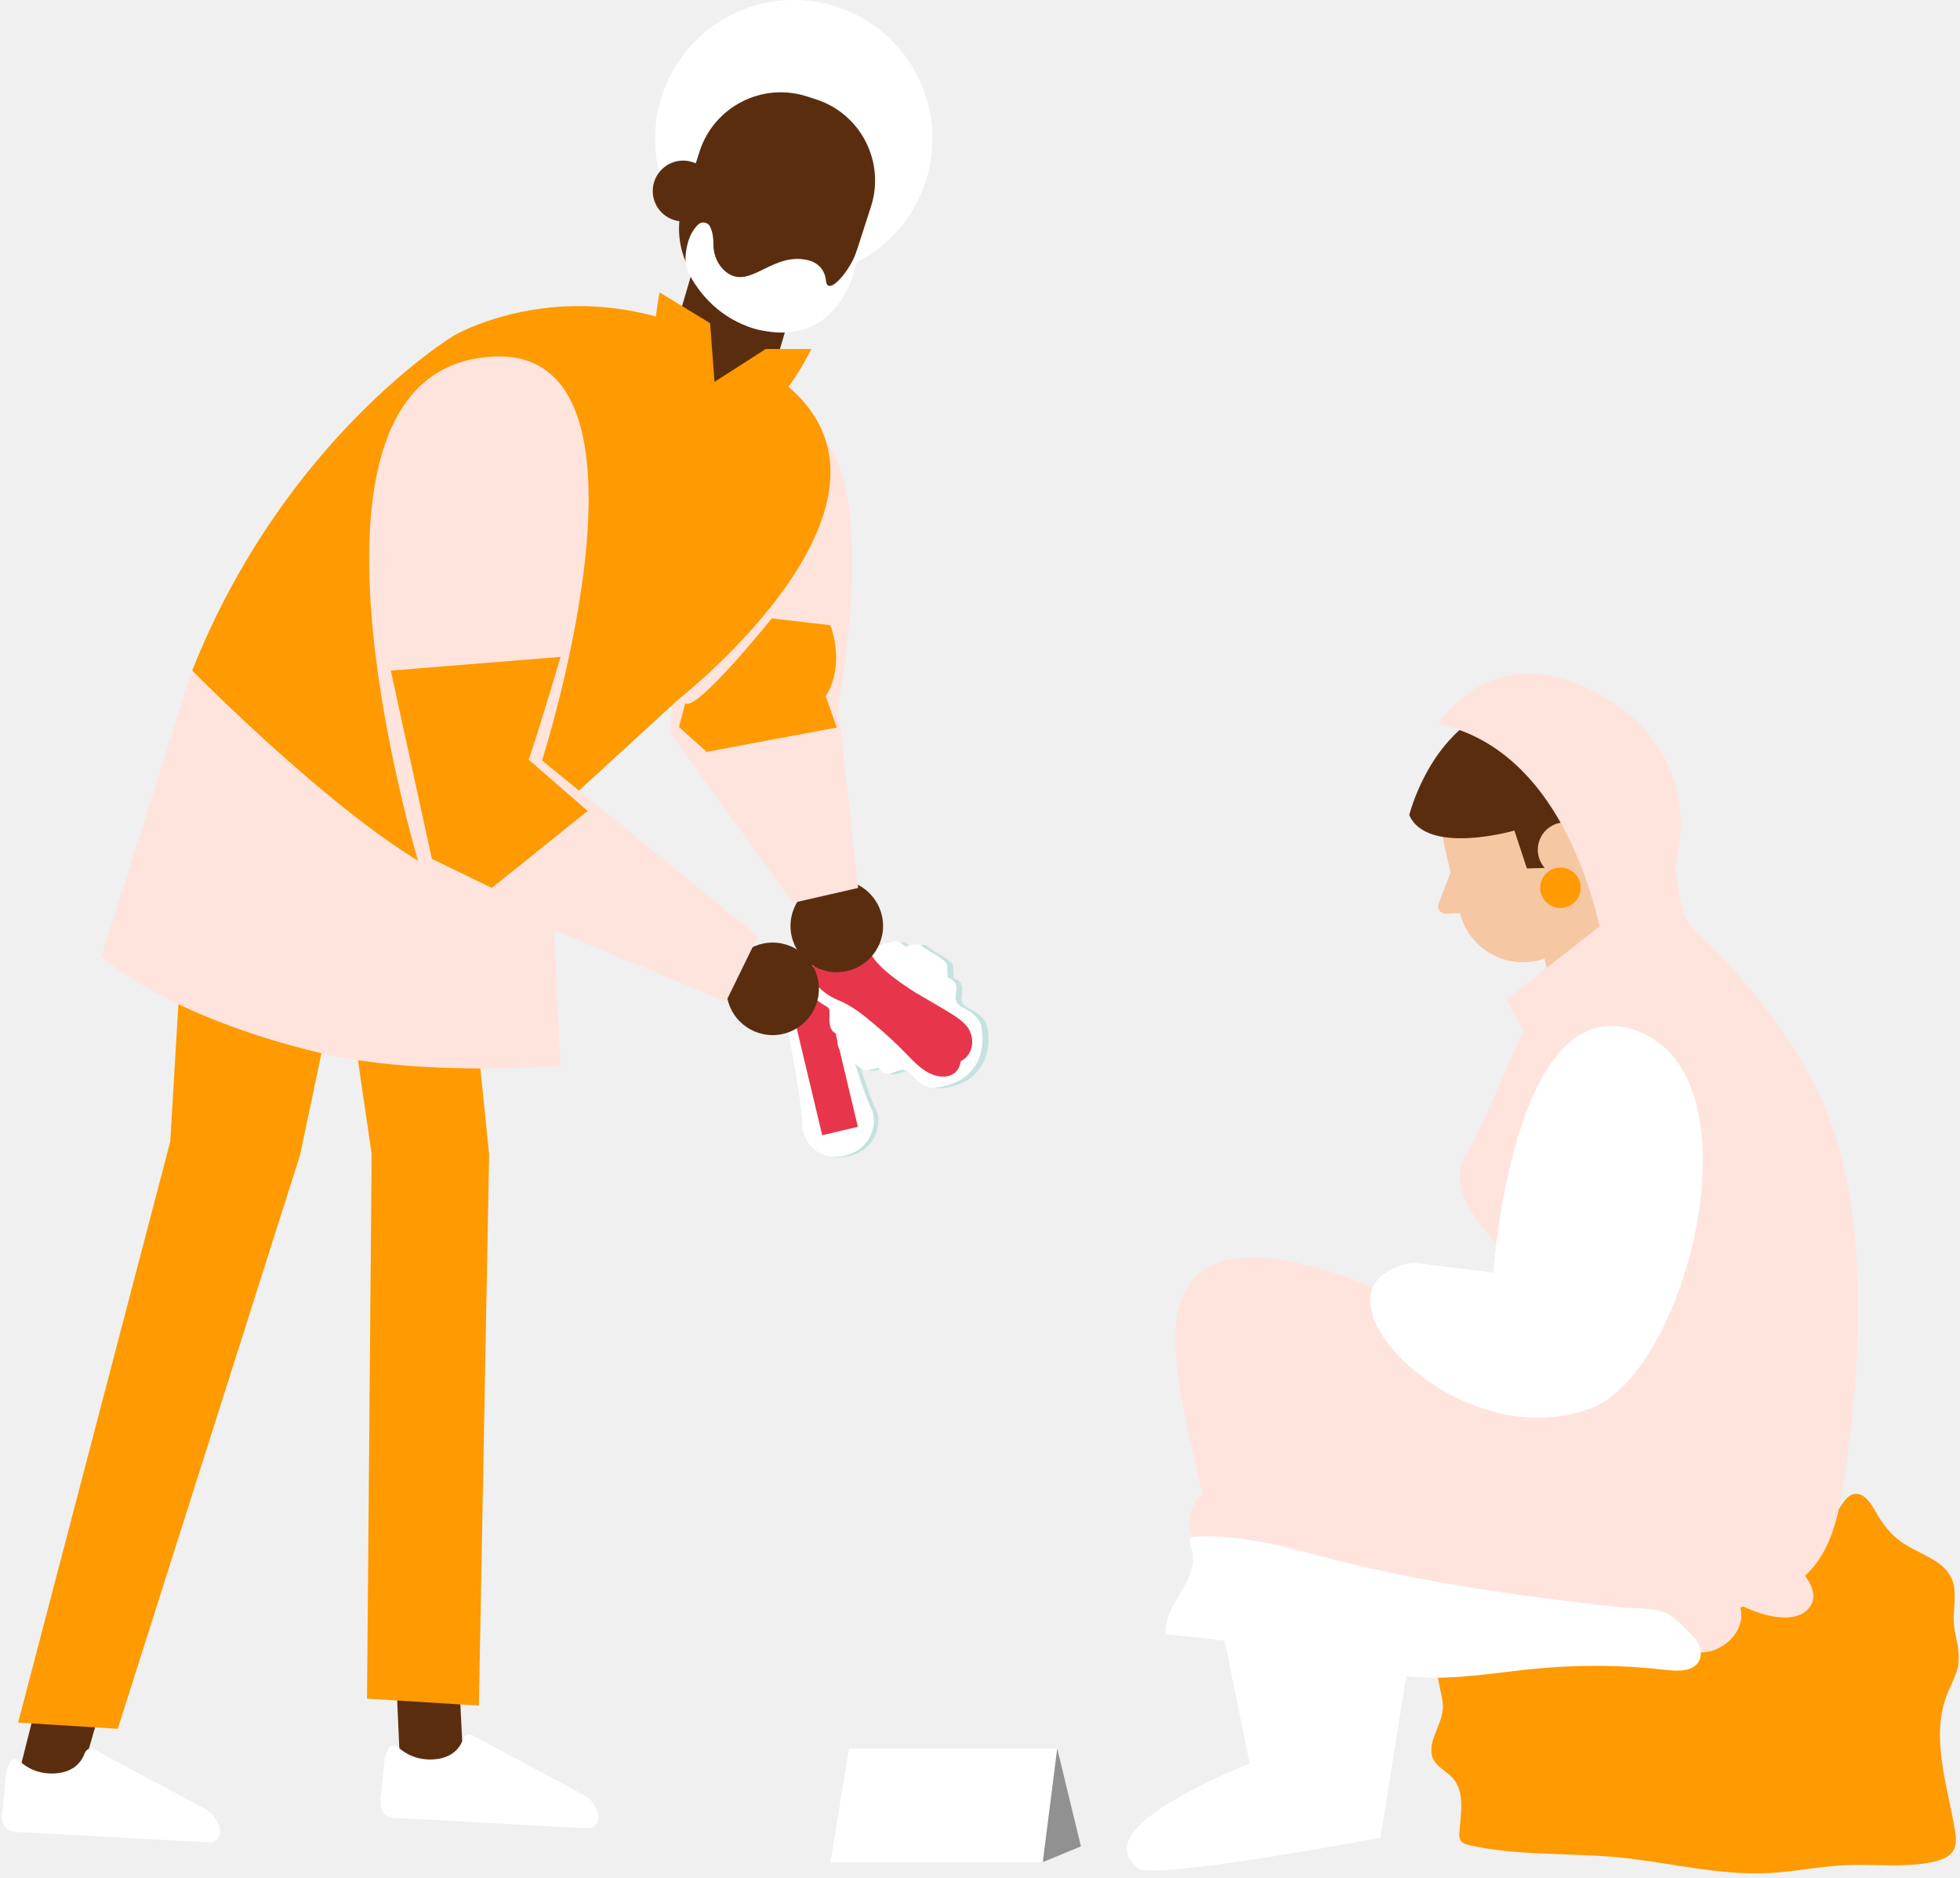
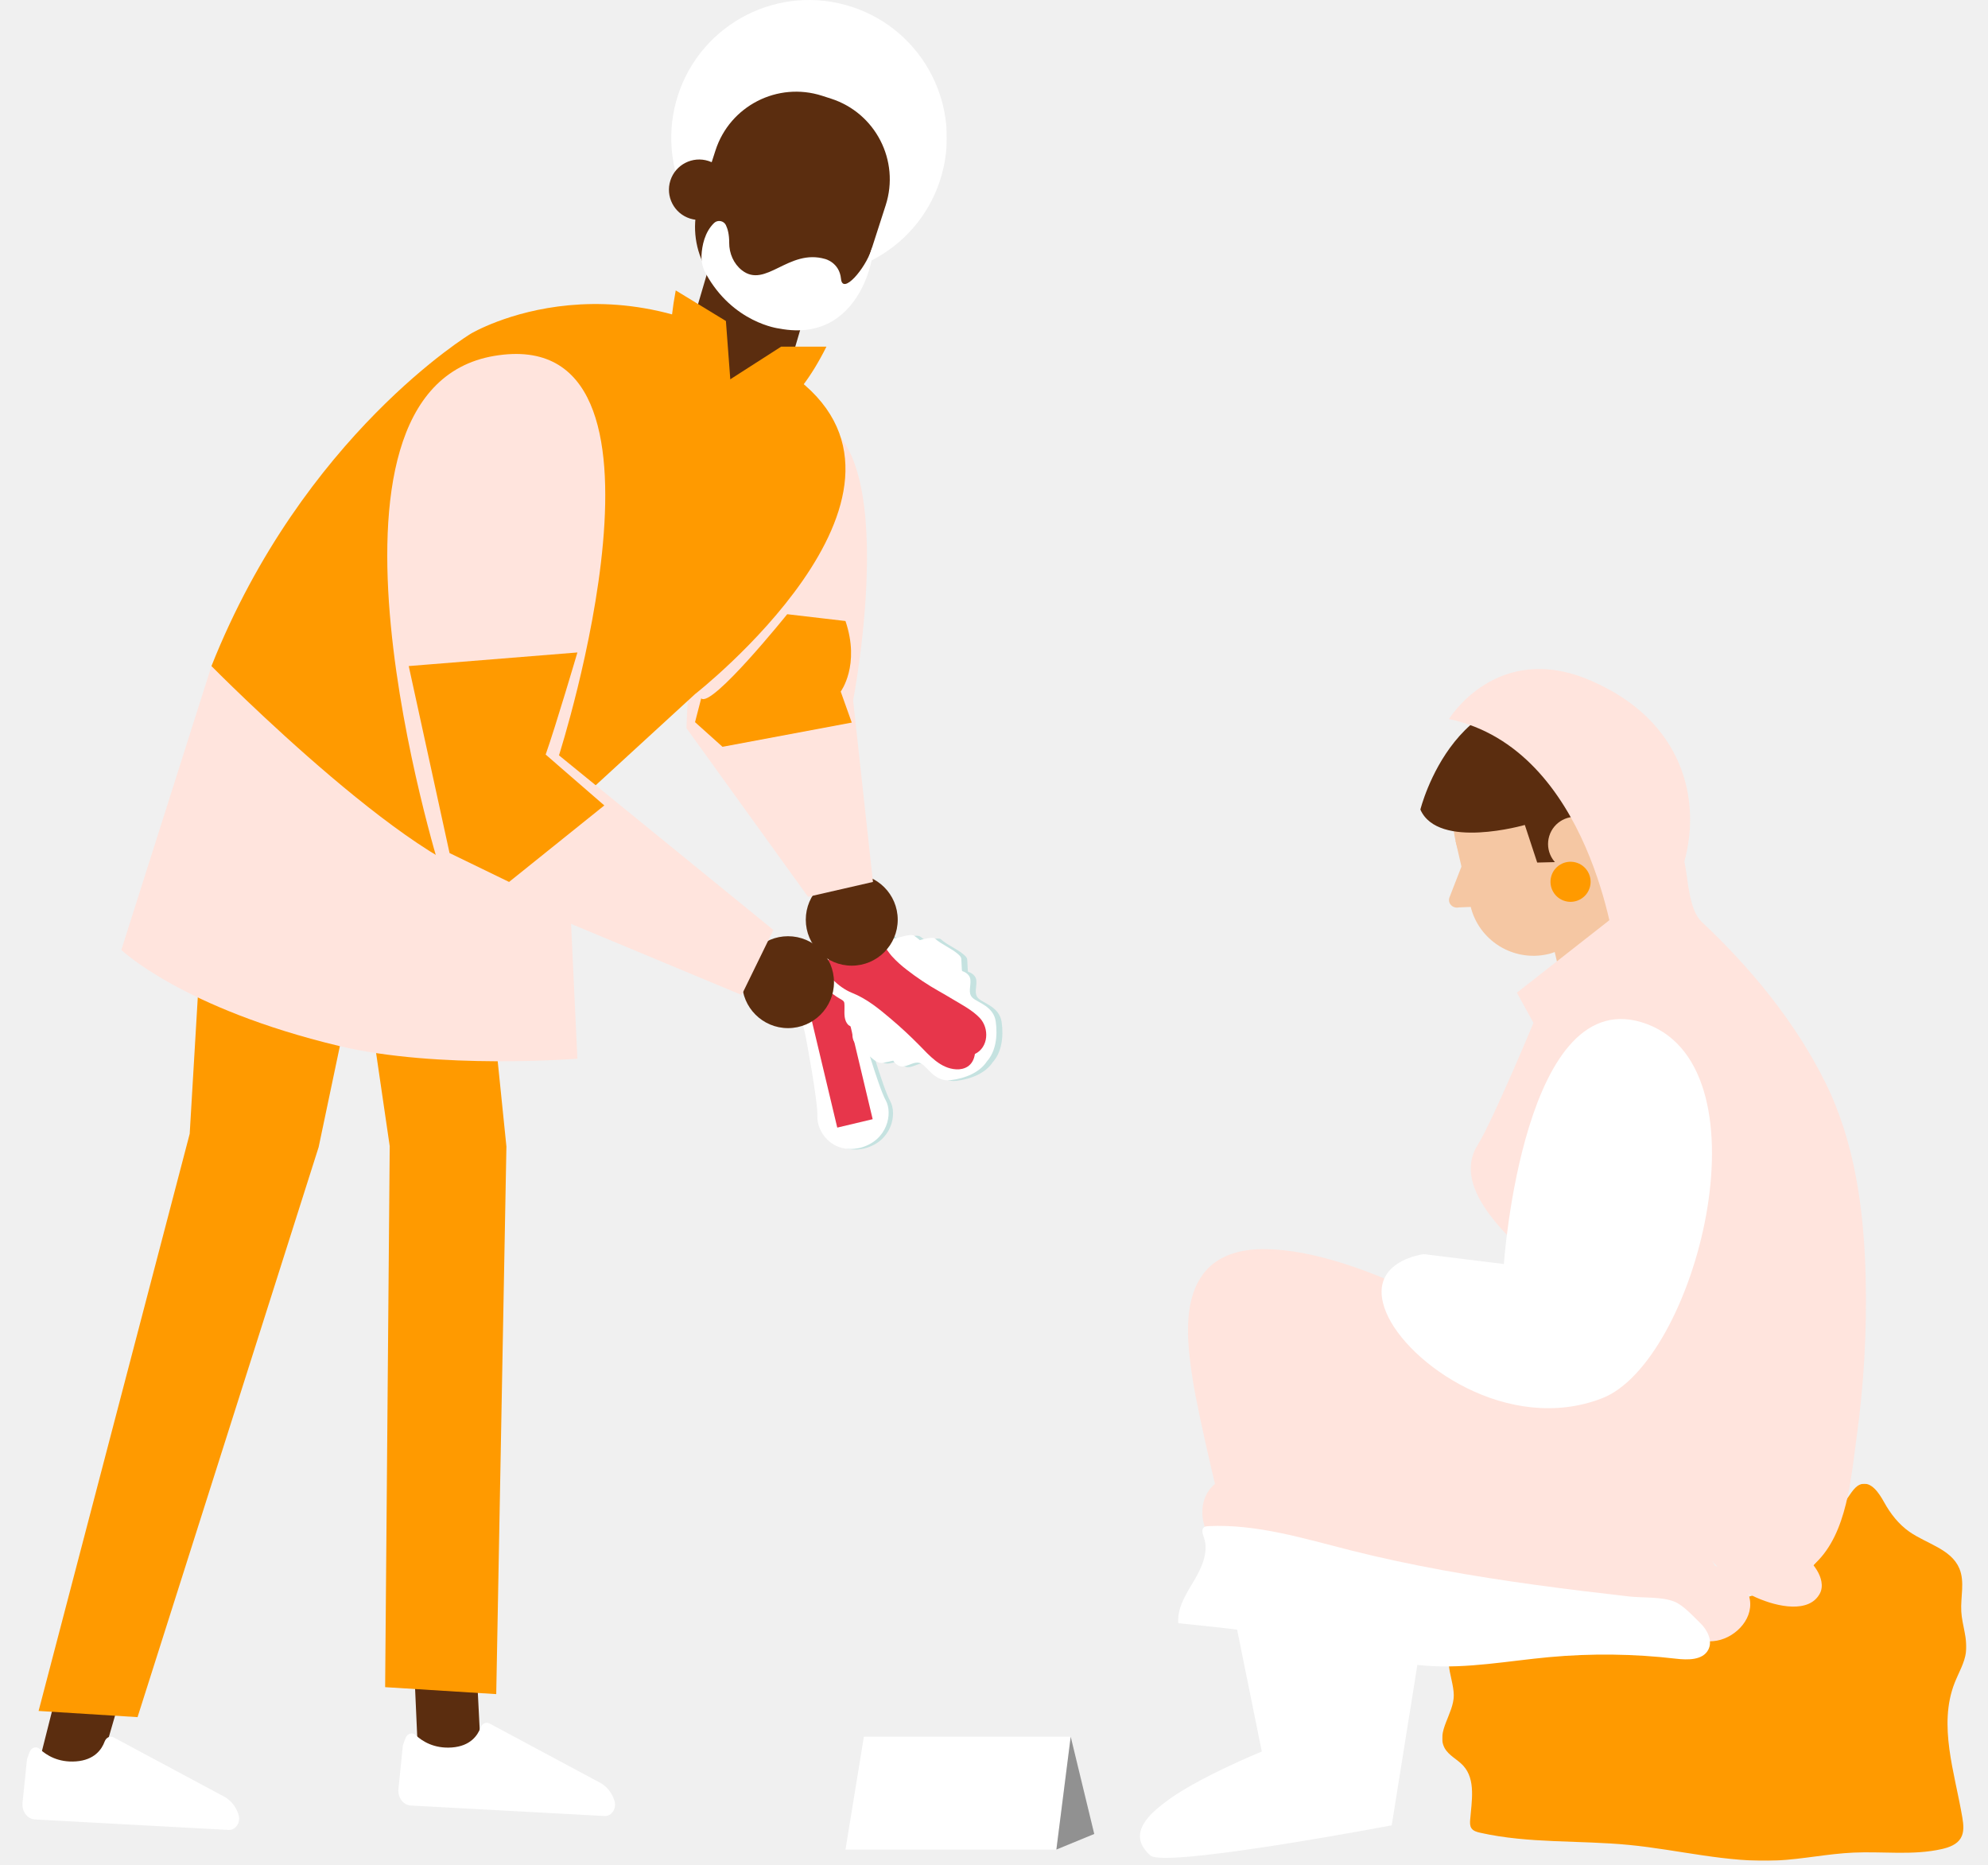
- <svg xmlns="http://www.w3.org/2000/svg" xmlns:xlink="http://www.w3.org/1999/xlink" width="402px" height="385px" viewBox="0 0 402 385" version="1.1">
+ <svg xmlns="http://www.w3.org/2000/svg" xmlns:xlink="http://www.w3.org/1999/xlink" width="322px" height="302px" viewBox="0 0 402 385" version="1.1">
  <defs>
    <polygon id="path-1" points="0 0 56.912 0 56.912 56.876 0 56.876" />
    <polygon id="path-3" points="0 0 108.22 0 108.22 77.844 0 77.844" />
  </defs>
  <g id="Page-1" stroke="none" stroke-width="1" fill="none" fill-rule="evenodd">
    <g id="NOS-PARTENAIRES-REDISTRIBUTEURS" transform="translate(-1069, -196)">
      <g id="Group-100" transform="translate(1069.387, 196)">
        <polygon id="Fill-6" fill="#5B2D0F" points="80.896 344.634 81.716 362.975 94.625 361.18 93.709 343.152" />
        <g id="Group-99" transform="translate(0, -0)">
          <path d="M79.094,358.853 C79.446,357.899 80.495,357.571 81.186,358.219 C82.54,359.489 84.986,361.051 88.675,360.782 C92.504,360.499 94.002,358.289 94.588,356.691 C94.895,355.849 95.727,355.439 96.439,355.821 L119.299,368.075 C120.689,368.818 121.749,370.167 122.254,371.824 C122.726,373.381 121.65,375.011 120.201,374.933 L80.198,372.766 C78.622,372.682 77.456,371.107 77.639,369.314 L78.538,360.517 C78.552,360.373 78.587,360.229 78.635,360.094 L79.094,358.853 Z" id="Fill-7" fill="#FFFFFF" />
          <polygon id="Fill-9" fill="#5B2D0F" points="7.576 347.462 2.997 365.581 15.819 365.596 21.298 346.68" />
          <path d="M1.475,361.728 C1.826,360.775 2.874,360.445 3.565,361.092 C4.92,362.364 7.368,363.926 11.055,363.656 C14.884,363.374 16.382,361.164 16.967,359.566 C17.276,358.725 18.106,358.314 18.819,358.696 L41.68,370.948 C43.067,371.693 44.131,373.043 44.633,374.699 C45.106,376.255 44.03,377.886 42.581,377.808 L2.579,375.642 C1.004,375.556 -0.165,373.981 0.019,372.19 L0.919,363.393 C0.933,363.247 0.968,363.105 1.016,362.968 L1.475,361.728 Z" id="Fill-11" fill="#FFFFFF" />
          <polygon id="Fill-13" fill="#FF9A00" points="90.954 148.77 99.932 236.704 97.831 349.766 74.891 348.33 75.836 236.625 62.945 148.451" />
          <polygon id="Fill-15" fill="#FF9A00" points="39.628 148.188 34.535 234.082 3.334 353.242 23.766 354.52 61.164 236.817 79.65 148.85" />
          <path d="M179.162,227.293 C177.651,224.593 174.039,212.034 174.039,212.034 C174.039,212.034 172.643,207.5 172.988,204.987 C173.331,202.472 172.976,199.338 171.378,198.229 C169.778,197.118 167.472,196.334 164.499,197.042 C161.527,197.749 159.822,199.488 158.894,201.199 C157.968,202.911 159.064,205.866 160.505,207.957 C161.943,210.047 162.744,214.721 162.744,214.721 C162.744,214.721 165.181,227.56 165.051,230.65 C164.922,233.702 168.011,238.353 173.698,237.14 L173.7,237.146 C173.738,237.137 173.774,237.126 173.811,237.116 C173.849,237.107 173.885,237.101 173.923,237.093 L173.922,237.086 C179.558,235.606 180.653,229.959 179.162,227.293" id="Fill-17" fill="#C5E2E0" />
          <path d="M178.256,227.171 C176.744,224.471 173.131,211.912 173.131,211.912 C173.131,211.912 171.737,207.379 172.081,204.865 C172.424,202.351 172.069,199.217 170.471,198.108 C168.871,196.997 166.564,196.212 163.592,196.919 C160.62,197.627 158.915,199.366 157.987,201.078 C157.061,202.79 158.157,205.745 159.598,207.835 C161.037,209.924 161.837,214.6 161.837,214.6 C161.837,214.6 164.275,227.438 164.143,230.528 C164.015,233.581 167.104,238.232 172.791,237.018 L172.793,237.023 C172.832,237.016 172.867,237.004 172.905,236.995 C172.942,236.985 172.979,236.98 173.016,236.972 L173.015,236.965 C178.652,235.484 179.746,229.837 178.256,227.171" id="Fill-19" fill="#FFFFFF" />
          <polygon id="Fill-21" fill="#E7364B" points="175.56 231.066 168.248 232.805 161.119 202.88 168.43 201.14" />
          <path d="M189.641,193.913 C189.13,193.453 186.521,194.244 186.521,194.244 C186.521,194.244 186.093,193.848 185.35,193.344 C184.606,192.838 182.24,193.749 181.244,193.916 C180.248,194.082 180.474,192.926 176.478,190.585 C172.483,188.245 167.469,193.978 167.469,193.978 C167.469,193.978 163.207,200.293 166.495,203.552 C169.783,206.812 170.845,206.299 170.939,207.302 C171.049,208.494 170.758,209.859 171.255,211.009 C171.372,211.282 171.529,211.53 171.741,211.74 C171.943,211.939 172.474,212.093 172.596,212.311 C172.744,212.575 172.574,213.3 172.586,213.609 C172.604,214.06 172.648,214.518 172.815,214.94 C173.081,215.609 173.828,216.1 174.348,216.589 C175.073,217.269 175.808,217.936 176.573,218.571 C177.286,219.162 177.976,219.721 178.926,219.561 C179.631,219.443 180.33,219.275 181.03,219.122 C181.03,219.122 181.814,220.525 183.179,220.309 C184.544,220.095 185.689,219.042 186.915,219.785 C188.142,220.529 189.701,223.525 192.853,223.152 C196.004,222.78 198.926,221.495 200.37,219.276 C202.146,217.313 202.639,214.162 202.192,211.021 C201.744,207.881 198.447,207.143 197.414,206.149 C196.379,205.154 197.104,203.78 196.963,202.406 C196.821,201.035 195.267,200.634 195.263,200.633 C195.145,200.603 195.154,198.15 195.035,197.875 C194.905,197.573 194.659,197.338 194.41,197.122 C192.96,195.865 191.048,195.178 189.641,193.913" id="Fill-23" fill="#C5E2E0" />
          <path d="M188.418,193.771 C187.906,193.311 185.298,194.103 185.298,194.103 C185.298,194.103 184.87,193.707 184.126,193.201 C183.382,192.696 181.015,193.606 180.02,193.774 C179.025,193.941 179.251,192.783 175.255,190.443 C171.259,188.103 166.244,193.836 166.244,193.836 C166.244,193.836 161.984,200.151 165.271,203.411 C168.558,206.67 169.62,206.156 169.715,207.16 C169.826,208.352 169.534,209.717 170.03,210.867 C170.148,211.139 170.306,211.388 170.518,211.598 C170.72,211.797 171.25,211.951 171.371,212.169 C171.519,212.432 171.351,213.158 171.362,213.468 C171.379,213.917 171.423,214.375 171.591,214.798 C171.858,215.467 172.605,215.958 173.124,216.447 C173.85,217.126 174.584,217.794 175.349,218.429 C176.061,219.02 176.752,219.58 177.702,219.418 C178.406,219.301 179.107,219.132 179.805,218.979 C179.805,218.979 180.591,220.383 181.956,220.167 C183.321,219.953 184.464,218.899 185.691,219.643 C186.918,220.387 188.477,223.384 191.629,223.01 C194.781,222.637 197.702,221.353 199.145,219.133 C200.922,217.171 201.415,214.02 200.968,210.879 C200.521,207.739 197.223,207 196.189,206.007 C195.156,205.013 195.881,203.638 195.738,202.264 C195.598,200.892 194.042,200.492 194.039,200.491 C193.921,200.46 193.929,198.007 193.811,197.732 C193.681,197.432 193.435,197.196 193.185,196.98 C191.736,195.724 189.824,195.035 188.418,193.771" id="Fill-25" fill="#FFFFFF" />
          <path d="M189.188,204.608 C186.937,203.347 184.642,201.802 182.581,200.204 C181.504,199.37 180.478,198.468 179.564,197.457 C178.702,196.504 178.093,195.319 177.137,194.459 C175.493,192.985 173.411,191.512 171.183,192.542 C169.889,193.139 168.99,194.196 168.108,195.271 C167.391,196.146 164.696,199.783 167.288,202.242 C168.52,203.41 169.765,204.372 171.354,205.01 C174.37,206.22 176.84,208.255 179.297,210.334 C181.344,212.064 183.311,213.889 185.191,215.799 C187.303,217.946 189.565,220.598 192.807,220.772 C193.613,220.816 194.444,220.658 195.128,220.23 C196.061,219.644 196.516,218.662 196.669,217.604 C199.489,216.257 199.691,212.304 197.67,210.165 C196.136,208.542 193.899,207.392 192.003,206.252 C191.073,205.691 190.136,205.14 189.188,204.608" id="Fill-27" fill="#E7364B" />
          <path d="M148.587,202.779 C148.587,197.539 152.837,193.292 158.08,193.292 C163.322,193.292 167.572,197.539 167.572,202.779 C167.572,208.019 163.322,212.266 158.08,212.266 C152.837,212.266 148.587,208.019 148.587,202.779" id="Fill-29" fill="#5B2D0F" />
          <path d="M161.749,189.882 C161.749,184.642 165.998,180.395 171.24,180.395 C176.482,180.395 180.733,184.642 180.733,189.882 C180.733,195.122 176.482,199.369 171.24,199.369 C165.998,199.369 161.749,195.122 161.749,189.882" id="Fill-31" fill="#5B2D0F" />
          <path d="M160.682,86.257 C138.586,86.257 137.11,150.338 137.11,150.338 L162.217,185.156 L175.62,182.085 L171.524,144.622 C171.524,144.622 182.779,86.257 160.682,86.257" id="Fill-33" fill="#FFE4DD" />
          <path d="M39.029,137.515 L20.418,196.122 C20.418,196.122 33.005,208.2 65.353,215.945 C85.872,220.859 114.591,218.582 114.591,218.582 L112.685,178.049 C112.685,178.049 59.748,138.568 39.029,137.515" id="Fill-35" fill="#FFE4DD" />
          <path d="M111.638,168.297 L138.879,143.306 C138.879,143.306 191.039,102.5 160.179,78.381 C124.009,50.115 92.626,68.868 92.626,68.868 C92.626,68.868 57.991,89.788 39.029,137.516 C39.029,137.516 84.327,183.489 100.482,182.085 C116.635,180.681 111.638,168.297 111.638,168.297" id="Fill-37" fill="#FF9A00" />
          <g id="Group-41" transform="translate(133.9625, 0)">
            <mask id="mask-2" fill="white">
              <use xlink:href="#path-1" />
            </mask>
            <g id="Clip-40" />
            <path d="M55.902,35.918 C51.768,51.067 36.129,59.999 20.97,55.867 C5.811,51.736 -3.124,36.106 1.009,20.957 C5.142,5.808 20.782,-3.124 35.941,1.009 C51.098,5.14 60.036,20.769 55.902,35.918" id="Fill-39" fill="#FFFFFF" mask="url(#mask-2)" />
          </g>
          <path d="M145.638,80.453 L145.638,80.453 C139.878,78.761 136.579,72.723 138.273,66.965 L143.228,50.116 L164.087,56.24 L159.133,73.091 C157.441,78.849 151.399,82.143 145.638,80.453" id="Fill-42" fill="#5B2D0F" />
          <path d="M152.855,64.128 L151.017,63.536 C141.819,60.575 136.765,50.725 139.727,41.531 L143.101,31.059 C146.063,21.867 155.92,16.815 165.119,19.774 L166.958,20.366 C176.154,23.326 181.21,33.179 178.249,42.372 L174.873,52.842 C171.911,62.036 162.052,67.087 152.855,64.128" id="Fill-44" fill="#5B2D0F" />
          <path d="M145.248,46.469 C145.624,47.248 145.947,48.414 145.935,50.117 C145.921,52.288 146.839,54.441 148.542,55.785 C153.459,59.663 158.175,51.276 165.735,53.467 C165.735,53.467 168.701,54.178 169.023,57.574 C169.347,60.968 174.024,55.48 175.288,51.562 C176.551,47.644 175.02,71.439 156.228,67.825 C156.228,67.825 146.697,66.715 141.072,56.422 C140.453,55.288 140.145,54.002 140.216,52.714 C140.321,50.797 140.839,47.941 142.823,46.032 C143.55,45.334 144.808,45.563 145.248,46.469" id="Fill-46" fill="#FFFFFF" />
          <path d="M145.684,41.086 C144.626,44.367 141.109,46.169 137.825,45.112 C134.541,44.057 132.739,40.54 133.793,37.259 C134.851,33.979 138.372,32.175 141.655,33.232 C144.937,34.288 146.742,37.805 145.684,41.086" id="Fill-48" fill="#5B2D0F" />
          <path d="M86.207,179.459 C86.207,179.459 55.413,80.53 97.443,73.476 C139.476,66.419 110.788,155.946 110.788,155.946 L155.061,191.998 L148.504,205.422 L86.207,179.459 Z" id="Fill-50" fill="#FFE4DD" />
          <path d="M134.895,59.957 L145.255,66.274 L146.484,82.593 C146.484,82.593 129.454,88.91 134.895,59.957" id="Fill-52" fill="#FF9A00" />
          <path d="M166.017,71.566 L156.667,71.566 L141.148,81.524 C141.148,81.524 152.799,97.899 166.017,71.566" id="Fill-54" fill="#FF9A00" />
          <path d="M79.763,137.515 L114.59,134.707 C114.59,134.707 110.145,149.818 108.037,155.785 L120.147,166.292 L100.482,182.084 L88.192,176.119 L79.763,137.515 Z" id="Fill-56" fill="#FF9A00" />
          <path d="M140.154,144.182 L138.881,149.096 L144.553,154.184 L171.241,149.183 L168.959,142.779 C168.959,142.779 173.035,137.339 169.943,128.215 L157.913,126.81 C157.913,126.81 142.251,146.288 140.154,144.182" id="Fill-58" fill="#FF9A00" />
          <path d="M245.624,310.845 L255.909,361.614 C255.909,361.614 242.001,367.293 235.68,372.294 C233.427,374.078 227.621,378.487 232.915,383.086 C235.943,385.718 282.736,376.857 282.736,376.857 L288.969,337.876 C288.969,337.876 289.675,338.877 288.531,335.139 C287.386,331.402 271.179,296.207 245.624,310.845" id="Fill-60" fill="#FFFFFF" />
          <polygon id="Fill-62" fill="#FFFFFF" points="173.749 358.552 216.452 358.552 213.493 381.858 169.944 381.858" />
          <polygon id="Fill-64" fill="#919191" points="216.452 358.552 221.314 378.637 213.492 381.858" />
          <g id="Group-68" transform="translate(293.1628, 306.3265)">
            <mask id="mask-4" fill="white">
              <use xlink:href="#path-3" />
            </mask>
            <g id="Clip-67" />
            <path d="M2.389,43.679 C2.404,47.46 -1.299,51.216 0.486,54.55 C1.332,56.13 3.158,56.906 4.361,58.235 C6.967,61.111 6.074,65.555 5.77,69.423 C5.725,70.005 5.707,70.635 6.031,71.121 C6.41,71.696 7.143,71.904 7.814,72.054 C17.869,74.318 28.334,73.579 38.592,74.577 C48.819,75.571 58.939,78.296 69.202,77.78 C74.457,77.514 79.645,76.399 84.902,76.16 C90.996,75.881 97.201,76.775 103.152,75.43 C104.667,75.089 106.281,74.505 107.073,73.171 C107.814,71.924 107.642,70.359 107.402,68.93 C105.83,59.621 102.358,49.851 105.827,41.071 C106.657,38.973 107.874,36.983 108.155,34.745 C108.503,31.953 107.345,29.2 107.182,26.393 C107.01,23.407 107.947,20.256 106.785,17.499 C105.089,13.48 100.015,12.405 96.442,9.9 C94.244,8.358 92.553,6.182 91.254,3.832 C90.19,1.908 88.584,-0.532 86.48,0.103 C85.63,0.36 85.02,1.089 84.495,1.805 C83.368,3.349 82.4,5.009 81.609,6.75 C79.843,10.641 78.833,15.134 75.599,17.927 C74.188,19.146 72.458,19.93 70.734,20.643 C59.768,25.175 47.877,27.457 36.012,27.308 C32.304,27.262 28.431,27.011 25.054,28.543 C23.506,29.244 22.144,30.288 20.683,31.155 C15.253,34.375 10.832,33.237 5.043,33.597 C-1.226,33.987 2.376,39.623 2.389,43.679" id="Fill-66" fill="#FF9A00" mask="url(#mask-4)" />
          </g>
          <path d="M248.428,315.517 C248.428,315.517 242.818,292.781 241.572,284.371 C240.325,275.963 237.52,257.587 256.842,257.897 C276.164,258.209 302.656,274.405 311.694,280.634 C320.732,286.863 336.917,306.485 340.979,310.223 C345.04,313.96 353.317,330.569 353.317,330.569 C353.317,330.569 316.991,333.581 302.656,326.73 C288.319,319.878 277.1,318.631 271.179,318.32 C265.258,318.009 250.127,322.559 248.428,315.517" id="Fill-69" fill="#FFE4DD" />
          <path d="M246.906,305.905 C246.42,306.205 245.951,306.588 245.505,307.078 C242.983,309.84 243.169,314.255 245.119,317.271 C247.103,320.344 250.605,322.181 254.185,322.943 C262.558,324.725 271.177,323.332 279.6,324.604 C286.302,325.617 292.104,329.293 297.963,332.455 C304.501,335.981 311.448,336.917 318.812,336.903 C325.919,336.889 333.098,336.261 340.083,337.58 C343.095,338.148 346.106,339.08 349.162,338.825 C353.239,338.484 357.349,334.616 356.703,330.34 C355.576,322.901 343.27,321.413 337.485,320.978 C331.432,320.524 325.518,319.687 319.584,318.365 C306.863,315.529 294.561,311.157 282.105,307.383 C275.855,305.489 268.703,303.187 262.08,303.932 C257.909,304.402 250.5,303.695 246.906,305.905" id="Fill-71" fill="#FFE4DD" />
          <path d="M358.041,329.837 C362.465,331.798 368.97,333.121 371.154,328.972 C371.941,327.478 371.411,325.614 370.528,324.175 C368.566,320.979 365.146,319.022 362.416,316.449 C360.651,314.788 359.165,312.856 357.713,310.912 C351.661,302.812 346.051,294.339 339.207,286.894 C332.363,279.447 324.093,272.972 314.412,270.035 C311.763,269.233 308.541,268.826 306.532,270.729 C303.193,273.892 305.301,280.113 307.097,283.495 C309.774,288.538 314.001,292.495 317.41,297.015 C319.731,300.093 321.65,303.473 323.105,307.041 C327.168,317.009 336.563,313.535 344.259,318.283 C348.468,320.882 350.967,325.343 354.964,328.15 C355.734,328.692 356.808,329.288 358.041,329.837" id="Fill-73" fill="#FFE4DD" />
          <path d="M327.139,212.406 L327.139,212.406 C329.445,211.877 331.664,210.37 333.278,209.03 C334.873,207.705 335.555,205.579 335.091,203.559 L326.402,166.61 L310.222,170.319 L318.804,206.804 C319.768,210.999 323.442,213.254 327.139,212.406" id="Fill-75" fill="#F5C7A3" />
          <path d="M295.915,173.601 C298.444,184.618 309.432,191.496 320.453,188.969 C331.476,186.44 338.361,175.462 335.832,164.447 C333.302,153.432 322.315,146.552 311.295,149.079 C300.271,151.606 293.387,162.585 295.915,173.601" id="Fill-77" fill="#F5C7A3" />
          <path d="M314.986,196.994 L314.986,196.994 C320.218,195.793 323.488,190.581 322.285,185.351 L319.153,171.702 L295.915,173.601 L298.985,186.974 C300.635,194.156 307.799,198.639 314.986,196.994" id="Fill-79" fill="#F5C7A3" />
          <path d="M297.521,177.923 L294.637,185.34 C294.258,186.528 295.355,187.63 296.627,187.338 L301.899,187.133 L297.521,177.923 Z" id="Fill-81" fill="#F5C7A3" />
          <path d="M317.276,177.97 L312.779,178.084 L310.222,170.319 C310.222,170.319 292.321,175.488 288.655,167.141 C288.655,167.141 296.122,136.959 322.849,145.595 C342.675,152.002 339.453,173.356 334.031,181.738 C332.225,184.53 331.609,187.964 332.222,191.231 C332.297,191.626 332.383,192.041 332.486,192.472 L323.245,176.333 L317.276,177.97 Z" id="Fill-83" fill="#5B2D0F" />
          <path d="M322.298,168.882 C319.327,167.97 316.177,169.638 315.266,172.606 C314.354,175.575 316.021,178.721 318.992,179.633 C321.963,180.544 325.111,178.877 326.024,175.91 C326.935,172.941 325.268,169.793 322.298,168.882" id="Fill-85" fill="#F5C7A3" />
          <path d="M316.086,184.141 C317.238,186.114 319.774,186.781 321.749,185.628 C323.725,184.475 324.391,181.941 323.236,179.967 C322.084,177.994 319.549,177.327 317.573,178.48 C315.598,179.633 314.933,182.167 316.086,184.141" id="Fill-87" fill="#FF9A00" />
          <path d="M302.832,250.603 C299.441,245.99 297.604,240.997 300.476,236.408 C303.592,231.423 312.006,211.179 312.006,211.179 L308.577,204.95 L343.171,177.853 C343.949,181.452 344.04,187.794 346.78,190.361 C356.887,199.832 366.15,211.102 372.315,223.57 C378.452,235.98 380.271,250.081 380.603,263.771 C380.871,274.806 380.239,285.863 378.723,296.798 C377.564,305.137 376.81,316.455 370.284,322.681 C363.37,329.277 338.299,289.593 334.944,284.541 C333.788,282.799 332.79,280.521 331.328,279.077 C326.27,274.078 321.214,269.079 316.156,264.079 C313.028,260.987 306.845,256.062 302.832,250.603" id="Fill-89" fill="#FFE4DD" />
          <path d="M305.894,260.969 C305.894,260.969 309.946,201.795 335.501,211.45 C361.056,221.106 345.474,281.217 326.152,288.692 C306.83,296.167 285.949,281.527 281.586,270.939 C277.222,260.349 289.376,258.929 289.376,258.929 L305.894,260.969 Z" id="Fill-91" fill="#FFFFFF" />
          <path d="M274.308,320.095 C264.618,317.65 254.854,314.602 244.872,315.086 C244.559,315.102 244.224,315.128 243.975,315.32 C243.371,315.783 243.705,316.724 243.955,317.442 C244.996,320.426 243.514,323.663 241.894,326.38 C240.277,329.096 238.413,331.972 238.663,335.122 C248.188,336.09 257.739,337.062 267.078,339.165 C274.658,340.873 282.121,343.328 289.87,343.907 C298.342,344.541 306.797,342.907 315.258,342.129 C323.956,341.329 332.739,341.438 341.413,342.451 C343.862,342.739 346.942,342.792 348.097,340.616 C349.07,338.783 347.924,336.508 346.425,335.074 C344.936,333.648 342.985,331.439 341.098,330.671 C338.519,329.62 334.491,329.918 331.73,329.604 C325.258,328.866 318.792,328.089 312.34,327.201 C299.559,325.443 286.823,323.253 274.308,320.095" id="Fill-93" fill="#FFFFFF" />
          <path d="M294.561,148.452 C294.561,148.452 304.472,132.162 323.803,140.498 C343.134,148.833 346.631,165.286 343.17,177.853 C339.709,190.419 328.912,196.649 328.912,196.649 C328.912,196.649 323.946,154.65 294.561,148.452" id="Fill-95" fill="#FFE4DD" />
        </g>
      </g>
    </g>
  </g>
</svg>
